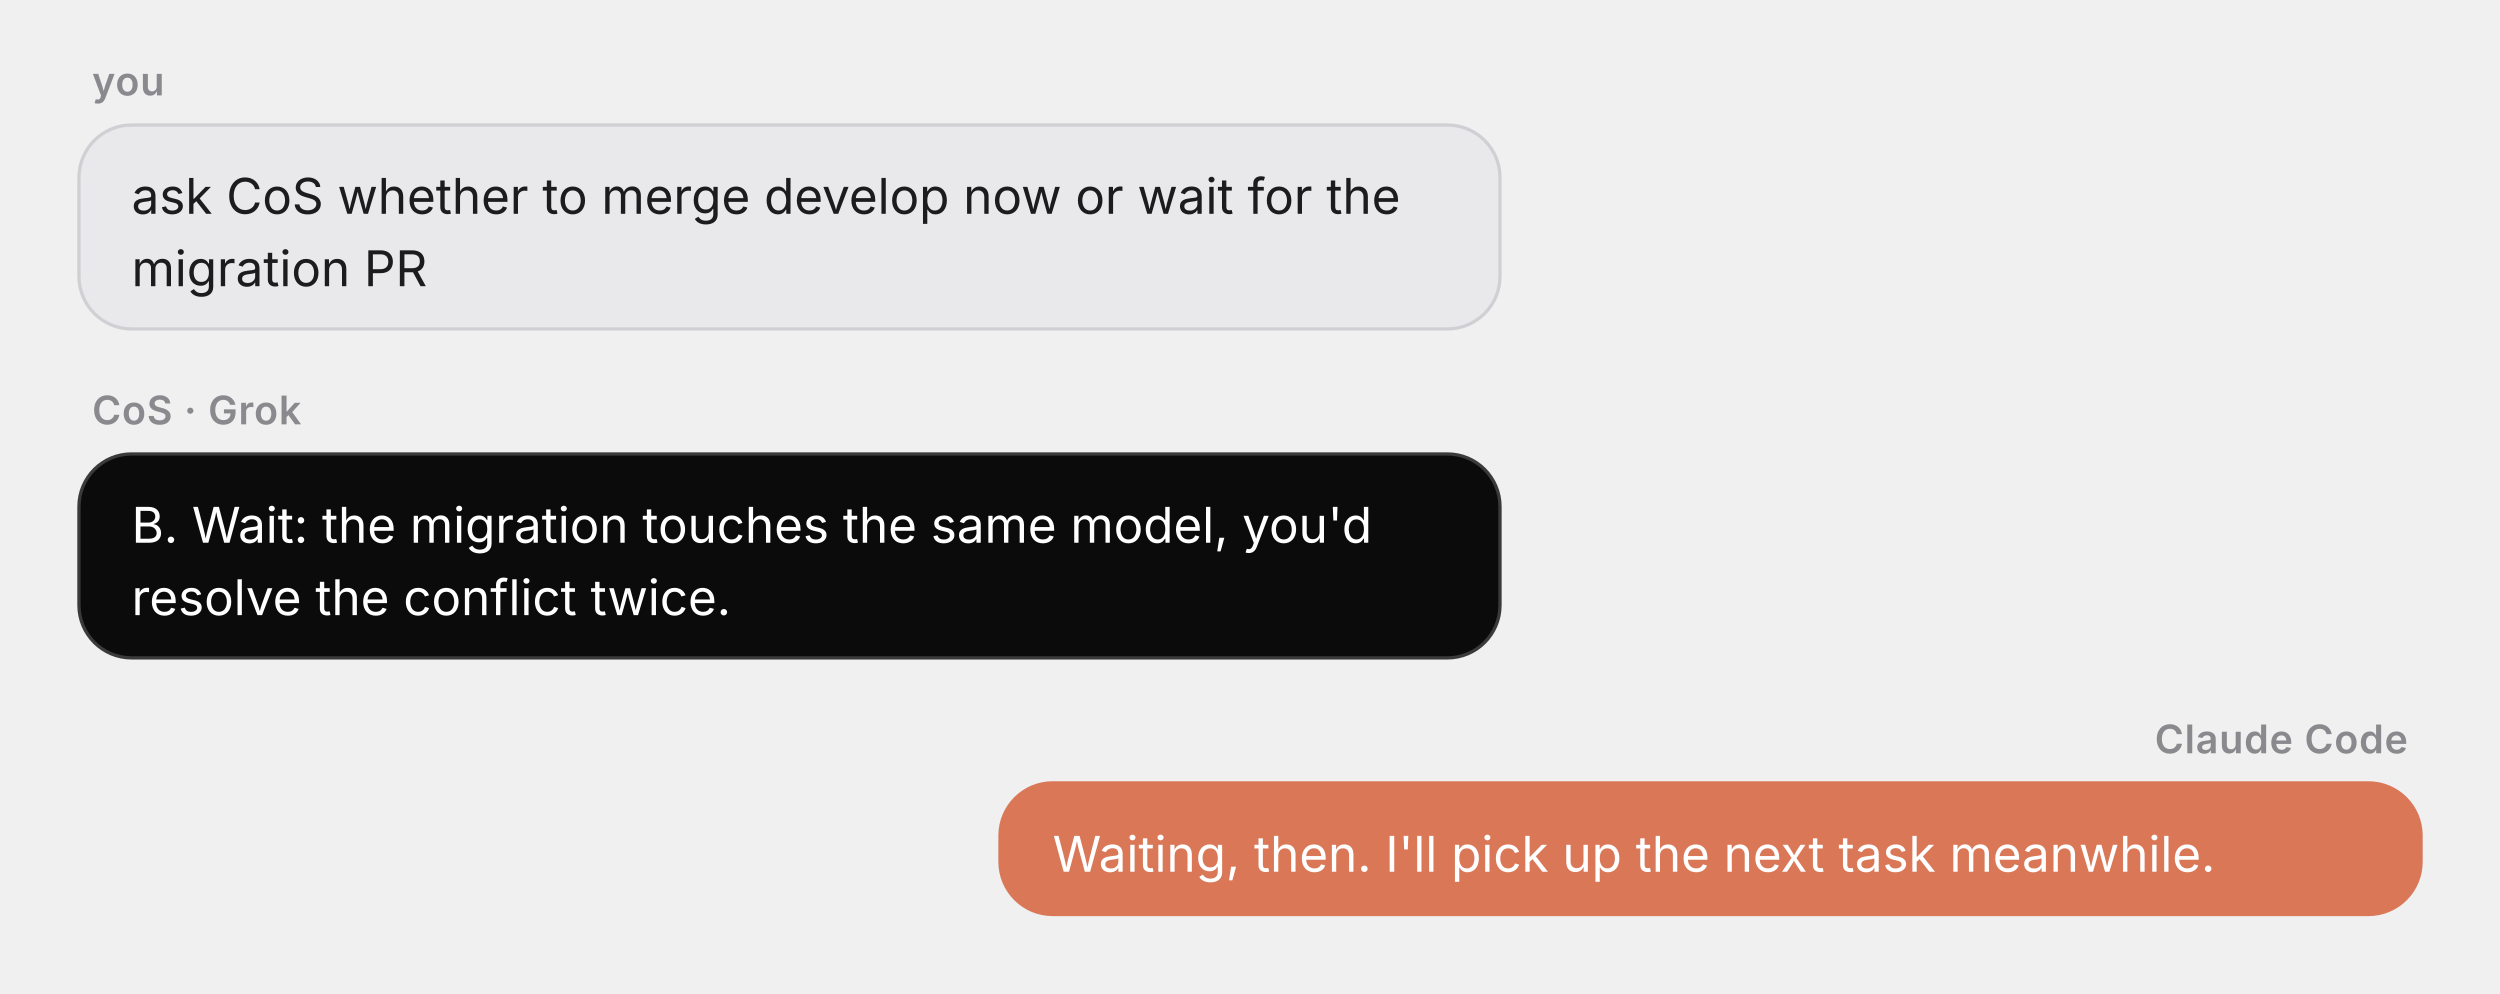
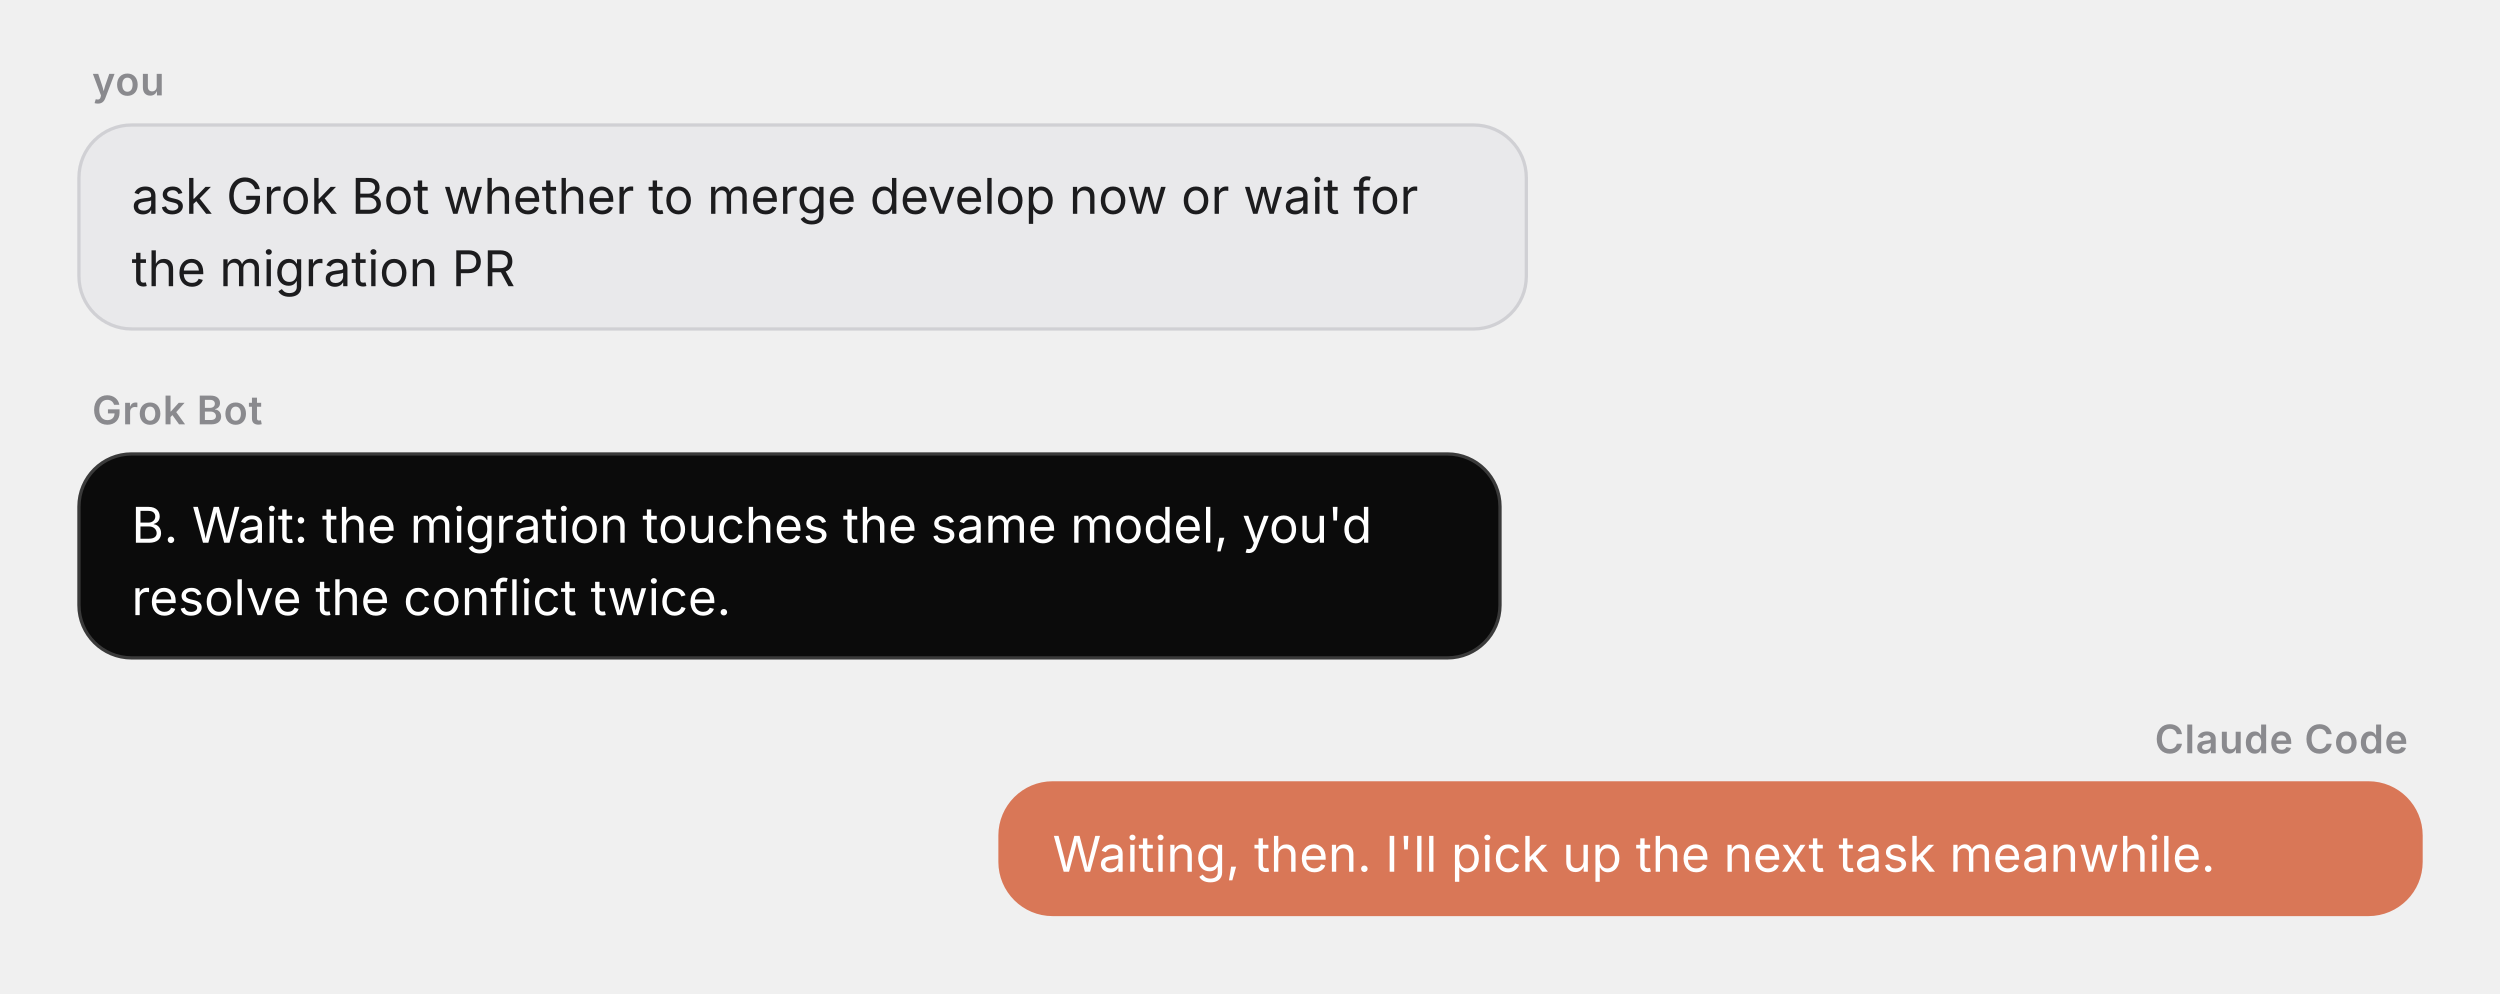
- <svg xmlns="http://www.w3.org/2000/svg" width="760" height="302" viewBox="0 0 760 302" role="img" aria-label="you: ask CoS whether to merge develop now or wait for the migration PR / CoS · Grok: B. Wait: the migration touches the same model, you'd resolve the conflict twice. / Claude Code: Waiting, then. I'll pick up the next task meanwhile.">
+ <svg xmlns="http://www.w3.org/2000/svg" width="760" height="302" viewBox="0 0 760 302" role="img" aria-label="you: ask Grok Bot whether to merge develop now or wait for the migration PR / Grok Bot: B. Wait: the migration touches the same model, you'd resolve the conflict twice. / Claude Code: Waiting, then. I'll pick up the next task meanwhile.">
  <style>text{font-family:-apple-system,BlinkMacSystemFont,"Segoe UI",Inter,Helvetica,Arial,sans-serif}.b{font-size:15px}.l{font-size:12px;font-weight:600;fill:#8a8a8e;letter-spacing:.02em}</style>
  <text class="l" x="28" y="29" text-anchor="start">you</text>
-   <rect x="24" y="38" width="432" height="62" rx="16" fill="#e9e9eb" stroke="#d0d0d4" />
-   <text class="b" x="40" y="65" fill="#1c1c1e">ask CoS whether to merge develop now or wait for the</text>
-   <text class="b" x="40" y="87" fill="#1c1c1e">migration PR</text>
-   <text class="l" x="28" y="129" text-anchor="start">CoS · Grok</text>
+   <rect x="24" y="38" width="440" height="62" rx="16" fill="#e9e9eb" stroke="#d0d0d4" />
+   <text class="b" x="40" y="65" fill="#1c1c1e">ask Grok Bot whether to merge develop now or wait for</text>
+   <text class="b" x="40" y="87" fill="#1c1c1e">the migration PR</text>
+   <text class="l" x="28" y="129" text-anchor="start">Grok Bot</text>
  <rect x="24" y="138" width="432" height="62" rx="16" fill="#0b0b0b" stroke="#3a3a3a" />
  <text class="b" x="40" y="165" fill="#ffffff">B. Wait: the migration touches the same model, you'd</text>
  <text class="b" x="40" y="187" fill="#ffffff">resolve the conflict twice.</text>
  <text class="l" x="732" y="229" text-anchor="end">Claude Code</text>
  <rect x="304" y="238" width="432" height="40" rx="16" fill="#D97757" stroke="#D97757" />
  <text class="b" x="320" y="265" fill="#ffffff">Waiting, then. I'll pick up the next task meanwhile.</text>
</svg>
